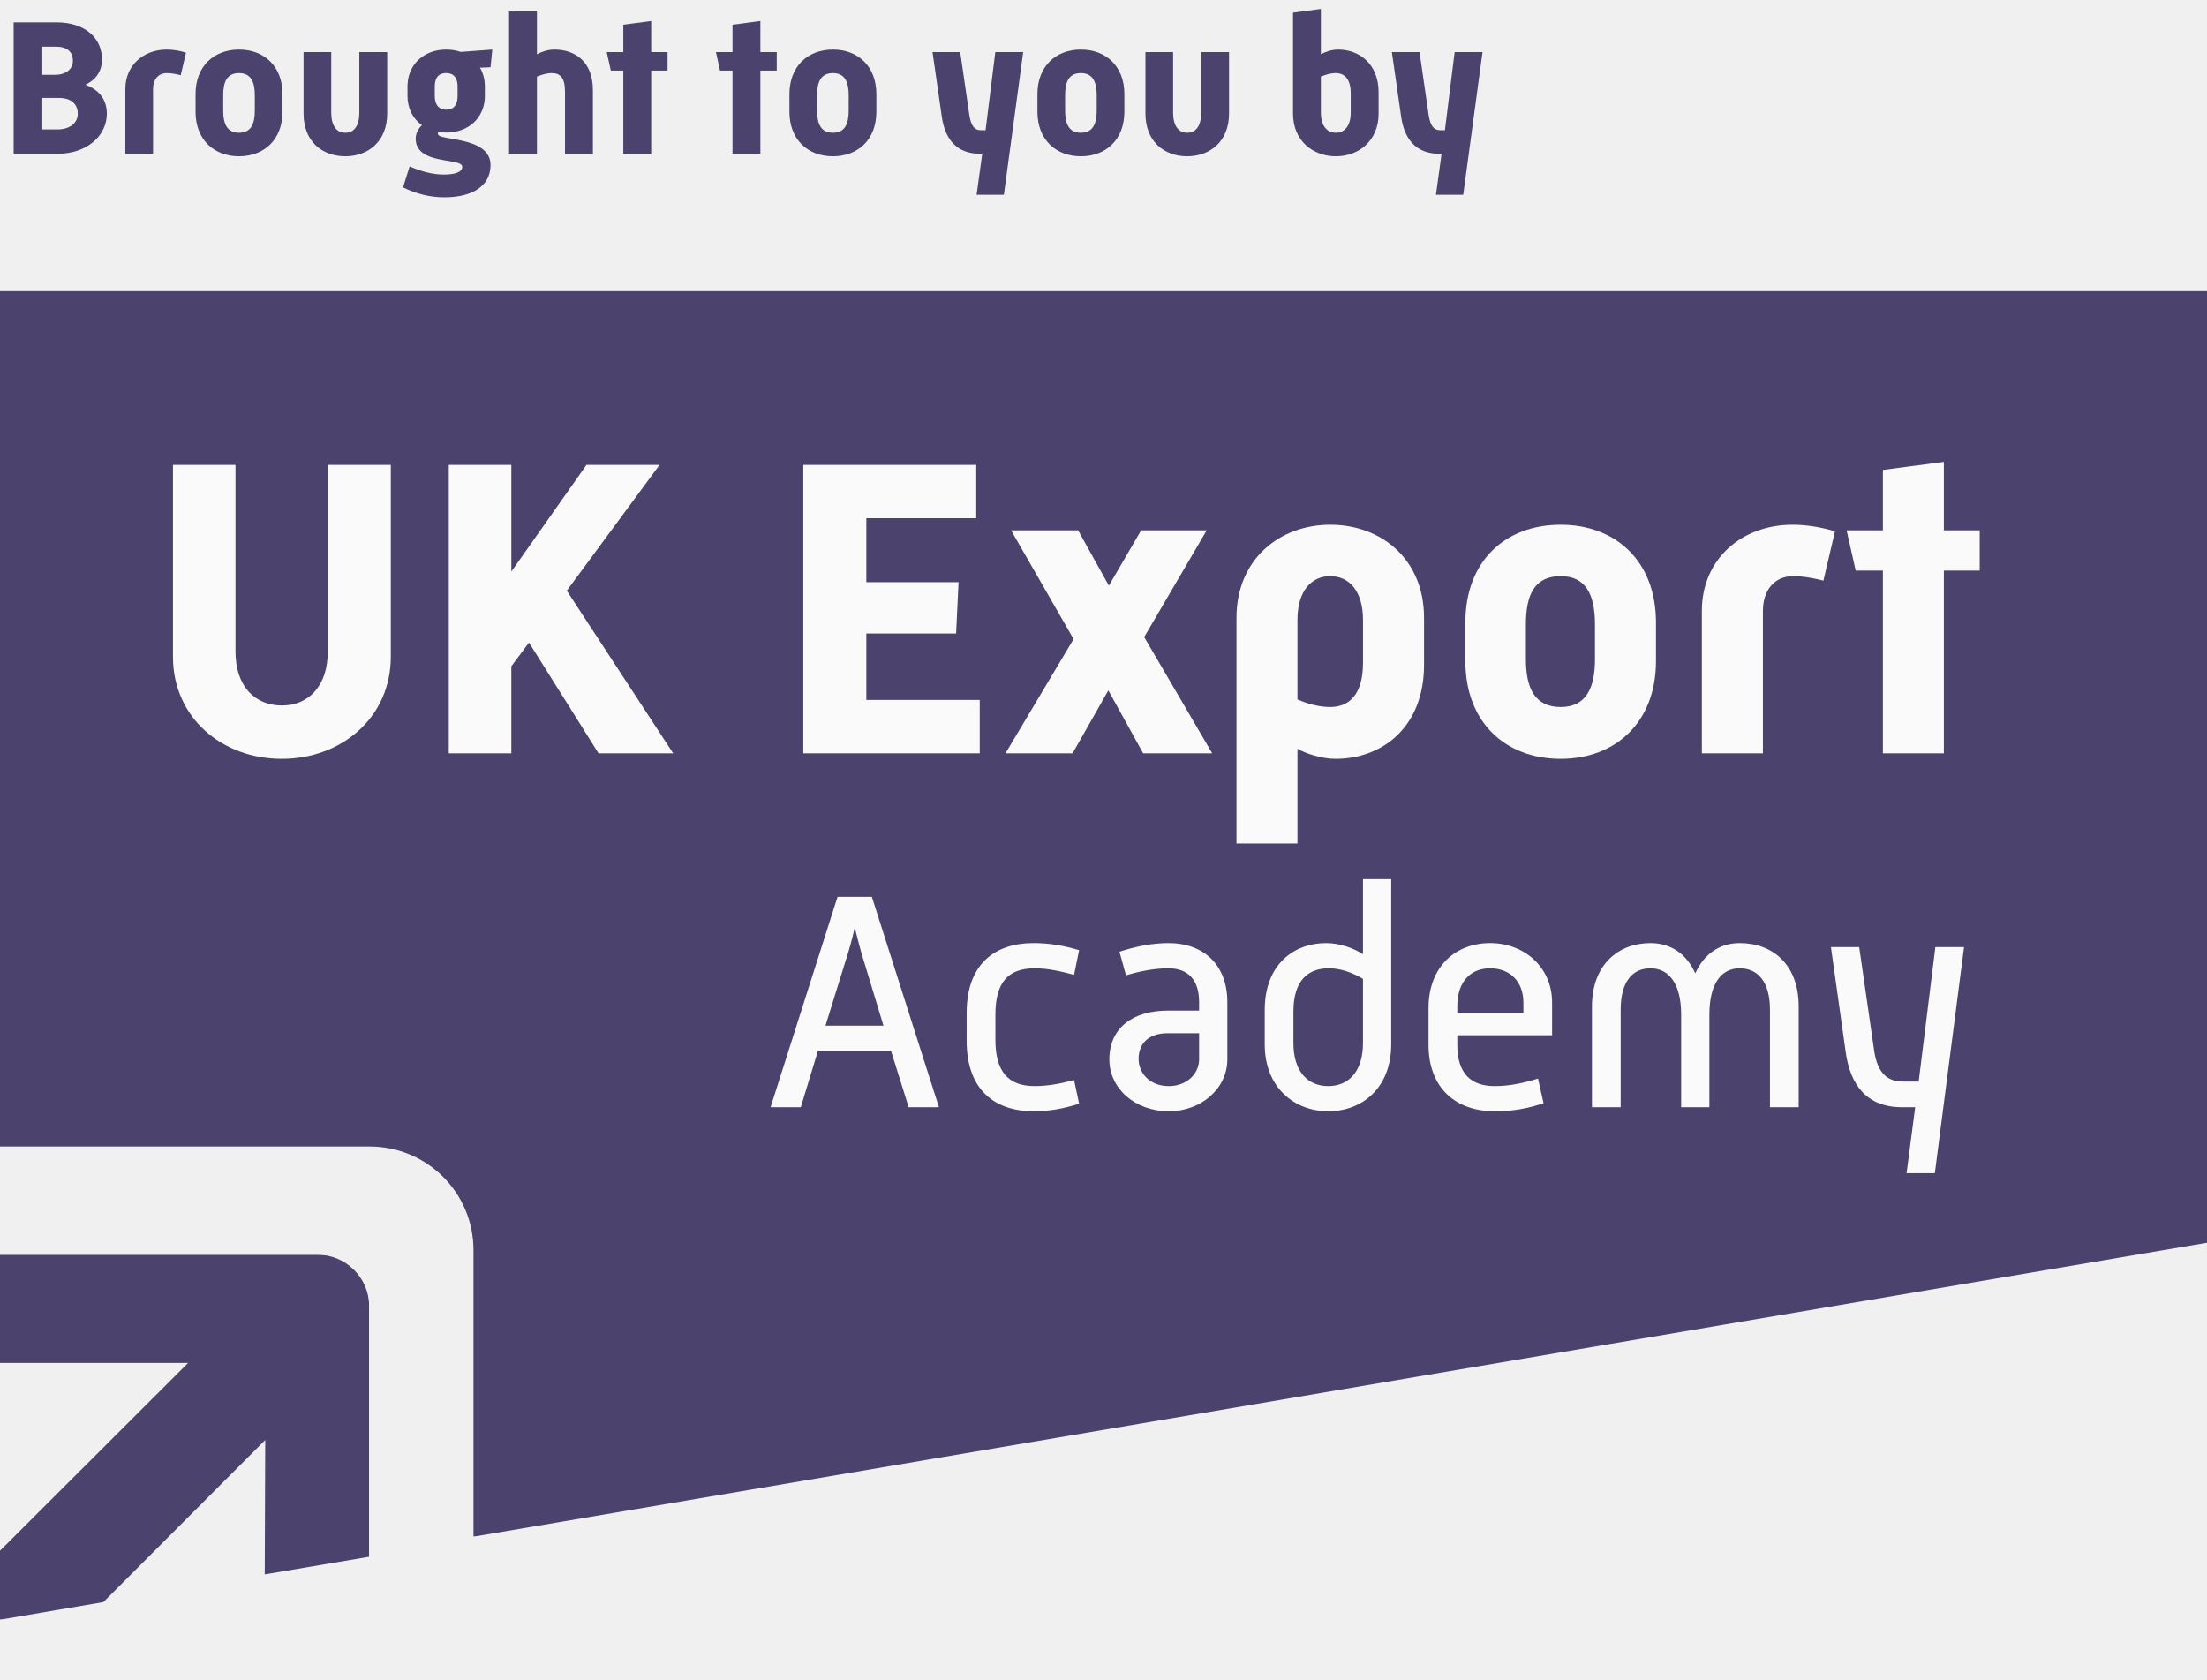
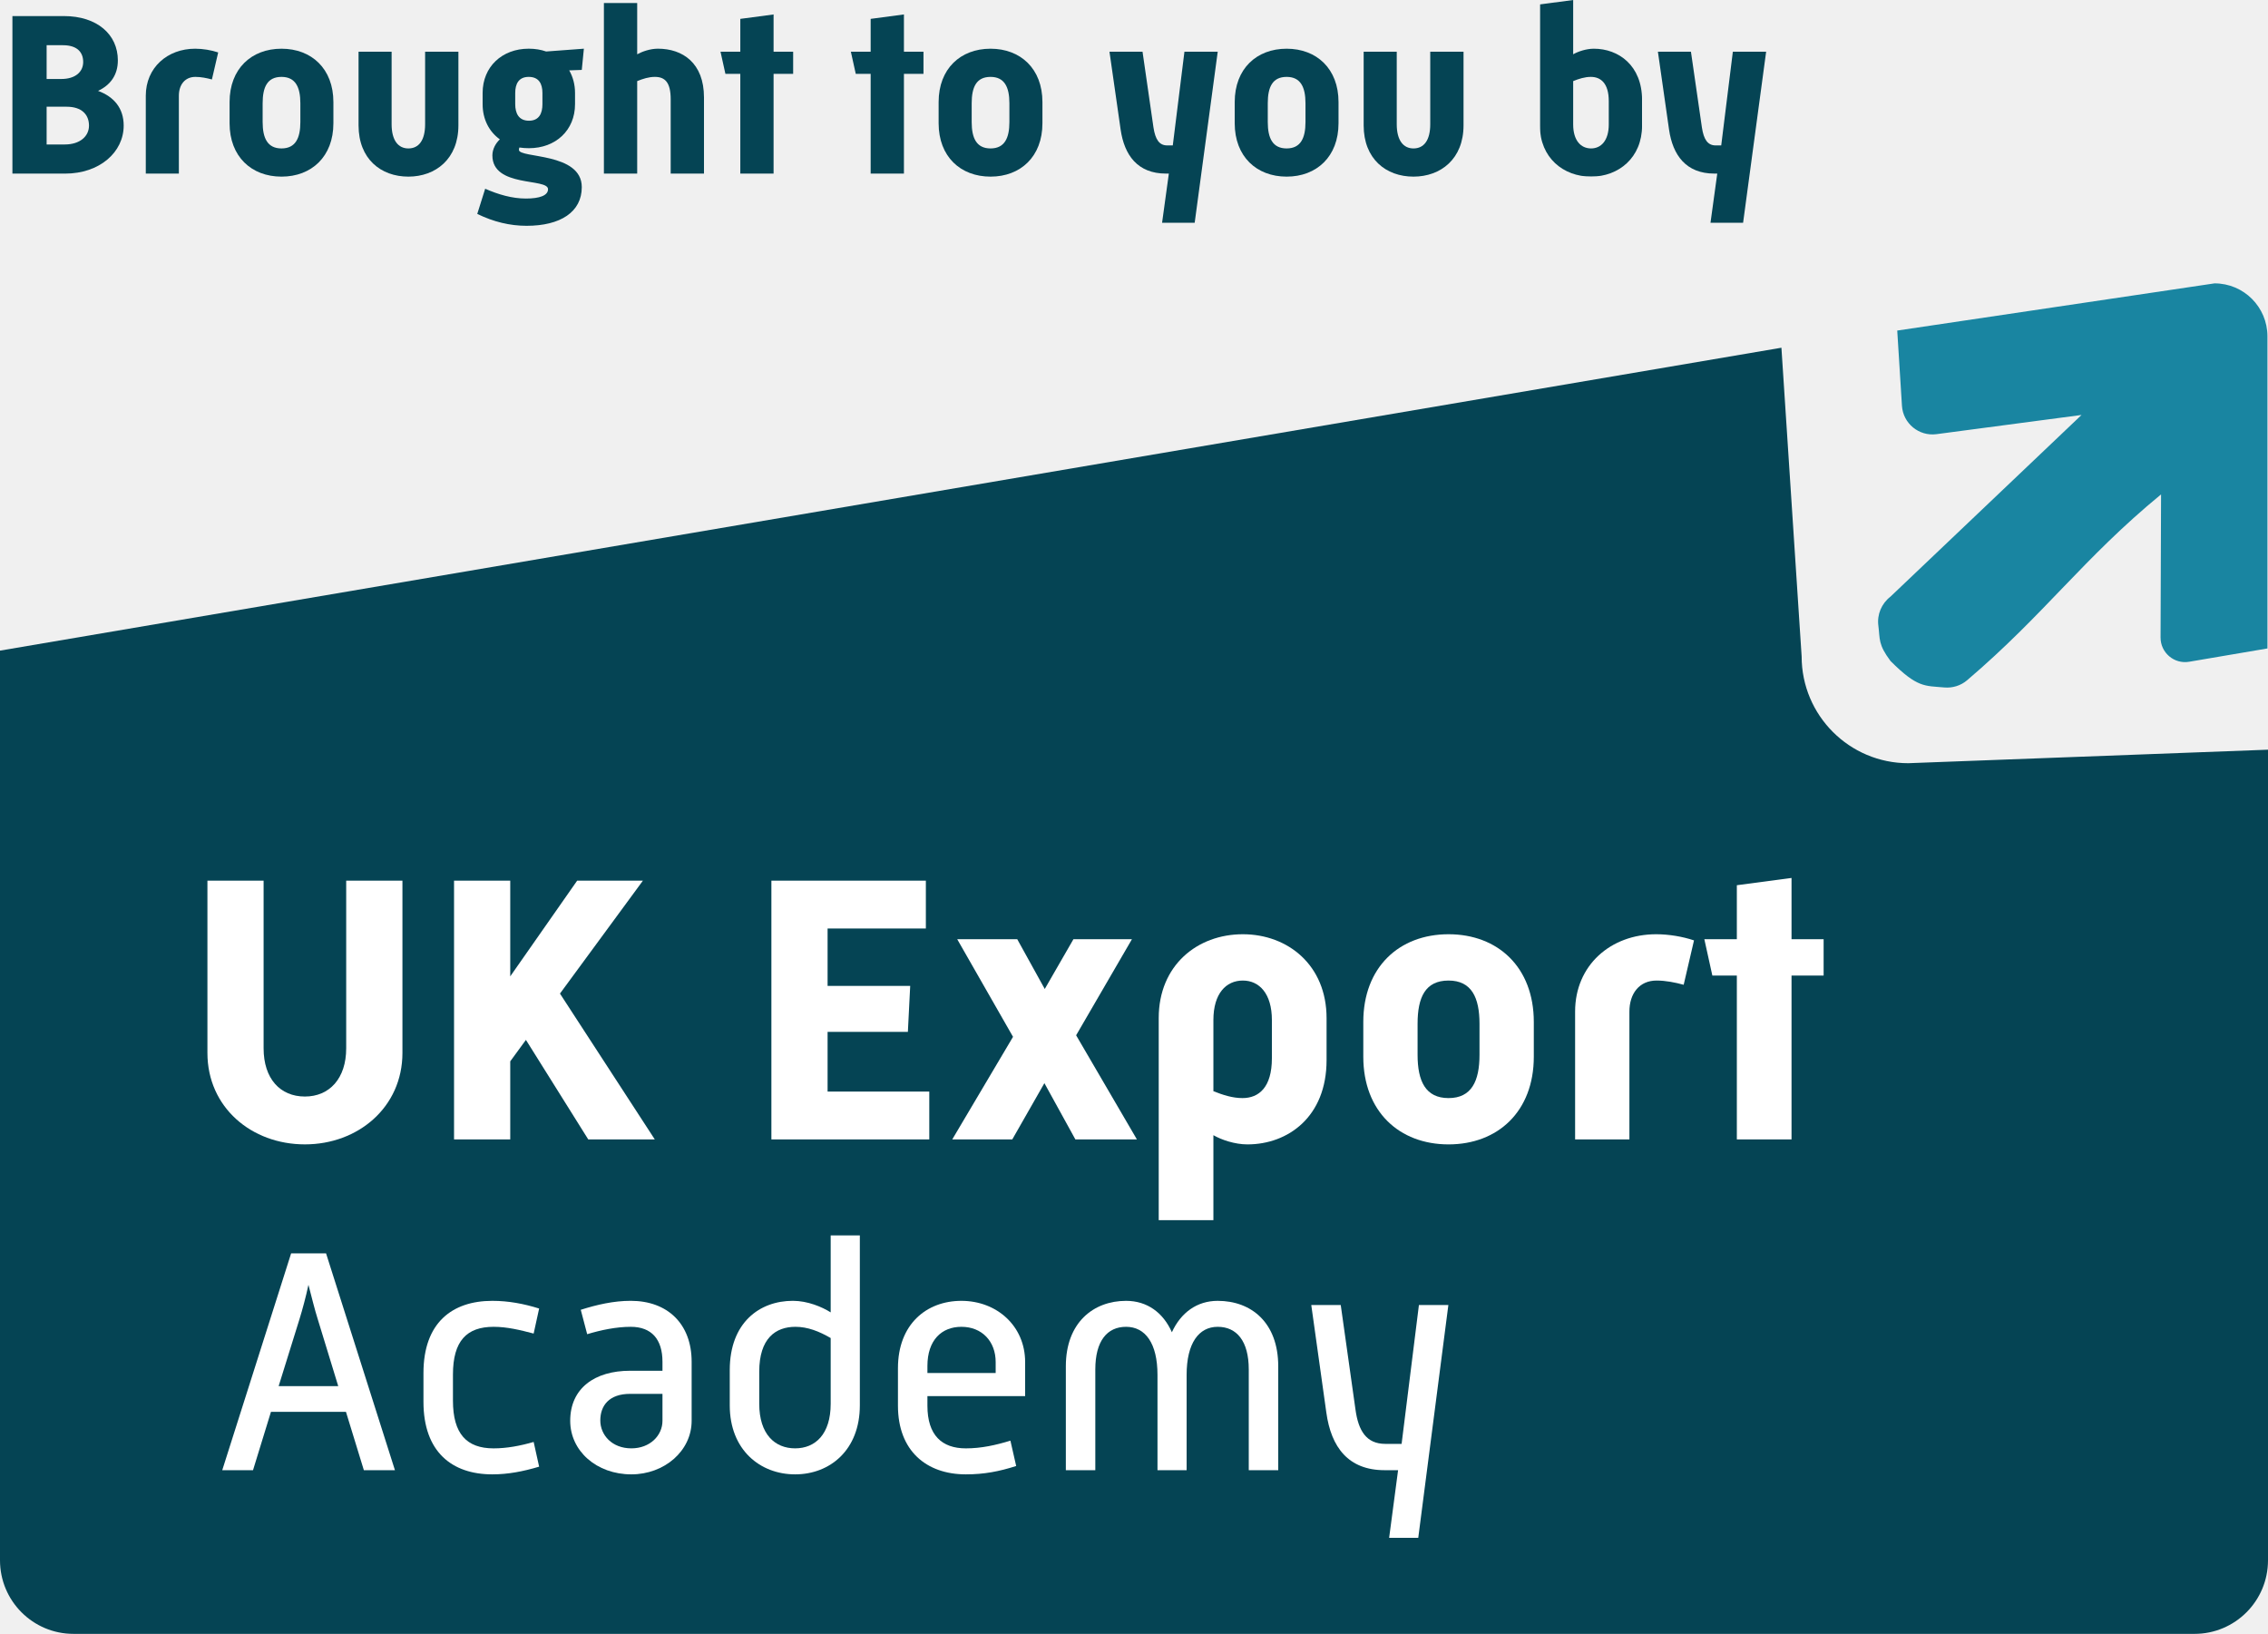
- <svg xmlns="http://www.w3.org/2000/svg" xmlns:xlink="http://www.w3.org/1999/xlink" width="67px" height="51px" viewBox="0 0 67 51" version="1.1">
+ <svg xmlns="http://www.w3.org/2000/svg" xmlns:xlink="http://www.w3.org/1999/xlink" width="118px" height="85px" viewBox="0 0 118 85" version="1.1">
  <defs>
-     <polygon id="path-1" points="0 0.011 67 0.011 67 37.82 0 37.82" />
-     <polygon id="path-3" points="0 0.204 11.206 0.204 11.206 11.281 0 11.281" />
+     <polygon id="path-1" points="0 0 5.316 0 5.316 9.189 0 9.189" />
  </defs>
  <g id="Page-1" stroke="none" stroke-width="1" fill="none" fill-rule="evenodd">
-     <g id="Dashboard-–-learning-started" transform="translate(-578, -304)">
-       <g id="Group-65" transform="translate(578, 304)">
-         <g id="Group-9" transform="translate(0, 8.828931)">
-           <g id="Group-3">
-             <mask id="mask-2" fill="white">
-               <use xlink:href="#path-1" />
-             </mask>
-             <g id="Clip-2" />
-             <path d="M67.018,-0.065 L67.018,28.895 L14.374,37.82 L14.374,29.124 C14.374,27.382 12.966,25.976 11.221,25.976 L-2.72357724e-05,25.976 L-2.72357724e-05,-0.065 L67.018,-0.065 Z" id="Fill-1" fill="#4B426D" mask="url(#mask-2)" />
-           </g>
-           <g id="Group-6" transform="translate(0, 29.05772)">
-             <mask id="mask-4" fill="white">
-               <use xlink:href="#path-3" />
-             </mask>
-             <g id="Clip-5" />
-             <path d="M11.206,1.763 L11.206,1.763 L11.206,9.373 L8.037,9.908 L8.052,5.828 L3.138,10.749 L-0,11.284 L-0,9.19 L5.71,3.489 L-0,3.489 L-0,0.204 L9.644,0.204 C10.501,0.204 11.206,0.907 11.206,1.763" id="Fill-4" fill="#4B426D" mask="url(#mask-4)" />
-           </g>
-           <path d="M5.251,5.284 L5.251,5.284 L7.149,5.284 L7.149,10.953 C7.149,11.977 7.715,12.588 8.557,12.588 C9.384,12.588 9.95,11.977 9.95,10.953 L9.95,5.284 L11.864,5.284 L11.864,11.106 C11.864,12.955 10.364,14.208 8.557,14.208 C6.736,14.208 5.251,12.955 5.251,11.106 L5.251,5.284 Z" id="Fill-7" fill="#FAFAFA" />
+     <g id="Learn-landing-Signed-in" transform="translate(-1154, -200)">
+       <g id="Group-64" transform="translate(1154, 200)">
+         <path d="M0,81.172 L0,33.848 L92.684,18.09 L93.736,34.151 C93.736,37.218 96.22,39.705 99.282,39.705 L118,39.002 L118,81.172 C118,83.287 116.289,85 114.178,85 L3.824,85 C1.711,85 0,83.287 0,81.172" id="Fill-1" fill="#054454" />
+         <path d="M102.344,35.39 C106.384,31.949 108.372,29.061 112.436,25.72 L112.41,33.164 C112.407,33.957 113.118,34.56 113.899,34.427 L117.971,33.735 L117.971,17.497 C117.971,15.975 116.739,14.742 115.219,14.742 L98.71,17.197 L98.955,21.108 C99.013,22.029 99.838,22.707 100.75,22.587 L108.299,21.588 L98.355,31.042 C97.895,31.397 97.652,31.969 97.727,32.545 C97.819,33.261 97.707,33.515 98.36,34.388 C99.762,35.792 100.14,35.671 101.151,35.764 C101.583,35.803 102.014,35.672 102.344,35.39" id="Fill-3" fill="#1985A1" />
+         <path d="M10.792,45.815 L13.715,45.815 L13.715,54.538 C13.715,56.111 14.571,57.046 15.864,57.046 C17.137,57.046 18.012,56.111 18.012,54.538 L18.012,45.815 L20.938,45.815 L20.938,54.776 C20.938,57.604 18.629,59.535 15.864,59.535 C13.079,59.535 10.792,57.604 10.792,54.776 L10.792,45.815 Z" id="Fill-5" fill="#FFFFFF" />
+         <polygon id="Fill-7" fill="#FFFFFF" points="23.623 45.815 26.547 45.815 26.547 50.794 30.029 45.815 33.45 45.815 29.134 51.69 34.067 59.276 30.605 59.276 27.363 54.099 26.547 55.215 26.547 59.276 23.623 59.276" />
+         <polygon id="Fill-9" fill="#FFFFFF" points="40.134 45.815 48.171 45.815 48.171 48.305 43.058 48.305 43.058 51.292 47.356 51.292 47.235 53.682 43.058 53.682 43.058 56.789 48.349 56.789 48.349 59.276 40.134 59.276" />
+         <polygon id="Fill-11" fill="#FFFFFF" points="52.706 53.94 49.802 48.861 52.925 48.861 54.357 51.451 55.849 48.861 58.893 48.861 55.989 53.86 59.151 59.277 55.95 59.277 54.338 56.35 52.667 59.277 49.544 59.277" />
+         <path d="M64.643,57.127 C65.497,57.127 66.174,56.57 66.174,55.055 L66.174,53.065 C66.174,51.691 65.518,51.012 64.663,51.012 C63.787,51.012 63.131,51.691 63.131,53.065 L63.131,56.768 C63.628,56.966 64.126,57.127 64.643,57.127 L64.643,57.127 Z M63.131,63.478 L60.286,63.478 L60.286,52.965 C60.286,50.217 62.295,48.603 64.663,48.603 C67.01,48.603 69.019,50.217 69.019,52.965 L69.019,55.154 C69.019,58.103 67.01,59.536 64.901,59.536 C64.245,59.536 63.548,59.297 63.131,59.057 L63.131,63.478 Z" id="Fill-13" fill="#FFFFFF" />
+         <path d="M75.365,57.127 C76.558,57.127 76.976,56.25 76.976,54.876 L76.976,53.263 C76.976,51.889 76.558,51.012 75.365,51.012 C74.151,51.012 73.754,51.889 73.754,53.263 L73.754,54.876 C73.754,56.25 74.172,57.127 75.365,57.127 L75.365,57.127 Z M70.93,53.165 C70.93,50.317 72.8,48.603 75.365,48.603 C77.93,48.603 79.801,50.317 79.801,53.165 L79.801,54.976 C79.801,57.822 77.93,59.536 75.365,59.536 C72.8,59.536 70.93,57.822 70.93,54.976 L70.93,53.165 Z" id="Fill-15" fill="#FFFFFF" />
+         <path d="M81.95,52.626 C81.95,50.216 83.8,48.603 86.168,48.603 C86.824,48.603 87.541,48.723 88.136,48.923 L87.599,51.232 C87.162,51.112 86.665,51.012 86.187,51.012 C85.291,51.012 84.775,51.69 84.775,52.626 L84.775,59.277 L81.95,59.277 L81.95,52.626 Z" id="Fill-17" fill="#FFFFFF" />
+         <polygon id="Fill-19" fill="#FFFFFF" points="90.365 50.754 89.091 50.754 88.674 48.862 90.365 48.862 90.365 46.053 93.21 45.675 93.21 48.862 94.88 48.862 94.88 50.754 93.21 50.754 93.21 59.278 90.365 59.278" />
+         <path d="M17.598,72.113 L16.531,68.626 C16.38,68.157 16.214,67.474 16.048,66.841 C15.914,67.474 15.731,68.141 15.582,68.626 L14.497,72.113 L17.598,72.113 Z M15.147,65.204 L16.964,65.204 L20.548,76.485 L18.931,76.485 L17.999,73.448 L14.098,73.448 L13.164,76.485 L11.563,76.485 L15.147,65.204 Z" id="Fill-21" fill="#FFFFFF" />
+         <path d="M22.032,71.429 C22.032,68.825 23.515,67.675 25.616,67.675 C26.45,67.675 27.249,67.824 28.05,68.075 L27.765,69.377 C27.067,69.193 26.383,69.026 25.683,69.026 C24.282,69.026 23.566,69.76 23.566,71.511 L23.566,72.864 C23.566,74.598 24.282,75.35 25.683,75.35 C26.365,75.35 27.067,75.218 27.765,75.016 L28.05,76.302 C27.215,76.551 26.432,76.702 25.616,76.702 C23.515,76.702 22.032,75.533 22.032,72.931 L22.032,71.429 Z" id="Fill-23" fill="#FFFFFF" />
+         <path d="M32.85,75.349 C33.818,75.349 34.467,74.682 34.467,73.915 L34.467,72.514 L32.783,72.514 C31.684,72.514 31.233,73.132 31.233,73.898 C31.233,74.648 31.833,75.349 32.85,75.349 M32.783,71.312 L34.467,71.312 L34.467,70.845 C34.467,69.676 33.901,69.026 32.816,69.026 C32.067,69.026 31.267,69.193 30.55,69.41 L30.216,68.141 C31.051,67.874 31.933,67.674 32.816,67.674 C34.734,67.674 35.985,68.875 35.985,70.845 L35.985,73.915 C35.985,75.483 34.567,76.702 32.85,76.702 C31.034,76.702 29.667,75.483 29.667,73.915 C29.667,72.229 30.934,71.312 32.783,71.312" id="Fill-25" fill="#FFFFFF" />
+         <path d="M41.368,75.349 C42.419,75.349 43.219,74.616 43.219,73.03 L43.219,69.61 C42.618,69.26 42.017,69.026 41.385,69.026 C40.351,69.026 39.502,69.627 39.502,71.361 L39.502,73.03 C39.502,74.616 40.317,75.349 41.368,75.349 L41.368,75.349 Z M37.968,71.277 C37.968,68.809 39.518,67.674 41.252,67.674 C42.017,67.674 42.769,67.99 43.219,68.275 L43.219,64.271 L44.736,64.271 L44.736,73.113 C44.736,75.433 43.184,76.702 41.368,76.702 C39.552,76.702 37.968,75.433 37.968,73.113 L37.968,71.277 Z" id="Fill-27" fill="#FFFFFF" />
+         <path d="M51.803,71.429 L51.803,70.861 C51.803,69.777 51.086,69.026 50.02,69.026 C48.985,69.026 48.252,69.726 48.252,71.061 L48.252,71.429 L51.803,71.429 Z M46.719,71.178 C46.719,68.892 48.202,67.675 50.02,67.675 C51.854,67.675 53.336,68.975 53.336,70.861 L53.336,72.63 L48.252,72.63 L48.252,73.131 C48.252,74.666 49.003,75.35 50.254,75.35 C51.054,75.35 51.803,75.183 52.57,74.949 L52.87,76.267 C51.986,76.551 51.202,76.702 50.254,76.702 C48.187,76.702 46.719,75.467 46.719,73.131 L46.719,71.178 Z" id="Fill-29" fill="#FFFFFF" />
+         <path d="M55.454,71.078 C55.454,68.809 56.887,67.675 58.587,67.675 C59.688,67.675 60.521,68.292 60.971,69.309 C61.437,68.292 62.272,67.675 63.355,67.675 C65.105,67.675 66.504,68.809 66.504,71.078 L66.504,76.485 L64.971,76.485 L64.971,71.245 C64.971,69.759 64.338,69.026 63.355,69.026 C62.371,69.026 61.738,69.877 61.738,71.528 L61.738,76.485 L60.222,76.485 L60.222,71.528 C60.222,69.877 59.587,69.026 58.587,69.026 C57.604,69.026 56.987,69.759 56.987,71.245 L56.987,76.485 L55.454,76.485 L55.454,71.078 Z" id="Fill-31" fill="#FFFFFF" />
+         <path d="M68.223,67.891 L69.756,67.891 L70.523,73.33 C70.674,74.433 71.089,75.116 72.073,75.116 L72.923,75.116 L73.824,67.891 L75.356,67.891 L73.789,80.005 L72.274,80.005 L72.74,76.485 L72.04,76.485 C70.157,76.485 69.255,75.299 69.006,73.481 L68.223,67.891 Z" id="Fill-33" fill="#FFFFFF" />
+         <path d="M3.371,7.516 C4.158,7.516 4.63,7.092 4.63,6.534 C4.63,5.964 4.255,5.552 3.467,5.552 L2.426,5.552 L2.426,7.516 L3.371,7.516 Z M3.189,4.109 C3.928,4.109 4.328,3.734 4.328,3.224 C4.328,2.727 4.025,2.352 3.274,2.352 L2.426,2.352 L2.426,4.109 L3.189,4.109 Z M0.646,9.032 L0.646,0.836 L3.322,0.836 C5.054,0.836 6.132,1.794 6.132,3.14 C6.132,3.904 5.744,4.425 5.102,4.728 C5.926,5.031 6.435,5.625 6.435,6.534 C6.435,7.916 5.187,9.032 3.383,9.032 L0.646,9.032 Z" id="Fill-35" fill="#054454" />
+         <path d="M7.585,4.982 C7.585,3.516 8.712,2.534 10.153,2.534 C10.553,2.534 10.988,2.606 11.352,2.728 L11.025,4.134 C10.758,4.061 10.456,4 10.165,4 C9.62,4 9.306,4.413 9.306,4.982 L9.306,9.031 L7.585,9.031 L7.585,4.982 Z" id="Fill-37" fill="#054454" />
+         <path d="M14.646,7.722 C15.373,7.722 15.627,7.189 15.627,6.352 L15.627,5.371 C15.627,4.534 15.373,4 14.646,4 C13.907,4 13.665,4.534 13.665,5.371 L13.665,6.352 C13.665,7.189 13.919,7.722 14.646,7.722 L14.646,7.722 Z M11.945,5.31 C11.945,3.576 13.083,2.534 14.646,2.534 C16.208,2.534 17.346,3.576 17.346,5.31 L17.346,6.413 C17.346,8.146 16.208,9.189 14.646,9.189 C13.083,9.189 11.945,8.146 11.945,6.413 L11.945,5.31 Z" id="Fill-39" fill="#054454" />
+         <path d="M18.655,2.691 L20.375,2.691 L20.375,6.461 C20.375,7.298 20.714,7.722 21.247,7.722 C21.792,7.722 22.118,7.298 22.118,6.461 L22.118,2.691 L23.85,2.691 L23.85,6.522 C23.85,8.268 22.663,9.189 21.247,9.189 C19.817,9.189 18.655,8.268 18.655,6.522 L18.655,2.691 Z" id="Fill-41" fill="#054454" />
+         <path d="M28.222,5.419 L28.222,4.837 C28.222,4.364 28.041,4 27.508,4 C26.987,4 26.806,4.364 26.806,4.837 L26.806,5.419 C26.806,5.892 26.987,6.28 27.52,6.28 C28.053,6.28 28.222,5.892 28.222,5.419 M27.362,10.329 C28.077,10.329 28.513,10.171 28.513,9.843 C28.513,9.25 25.618,9.771 25.618,8.086 C25.618,7.759 25.788,7.455 26.006,7.25 C25.449,6.85 25.11,6.207 25.11,5.419 L25.11,4.837 C25.11,3.467 26.127,2.533 27.508,2.533 C27.835,2.533 28.138,2.582 28.416,2.679 L30.378,2.533 L30.269,3.637 L29.615,3.661 C29.809,4 29.918,4.4 29.918,4.837 L29.918,5.419 C29.918,6.777 28.913,7.71 27.52,7.71 C27.351,7.71 27.181,7.698 27.024,7.674 C27.011,7.71 26.999,7.746 26.999,7.795 C26.999,8.243 30.269,7.916 30.269,9.734 C30.269,11.032 29.155,11.747 27.398,11.747 C26.527,11.747 25.679,11.541 24.831,11.129 L25.243,9.819 C25.933,10.122 26.648,10.329 27.362,10.329" id="Fill-43" fill="#054454" />
+         <path d="M31.42,0.157 L33.152,0.157 L33.152,2.824 C33.418,2.679 33.83,2.533 34.229,2.533 C35.513,2.533 36.627,3.273 36.627,5.067 L36.627,9.032 L34.895,9.032 L34.895,5.164 C34.895,4.279 34.593,4 34.072,4 C33.757,4 33.454,4.097 33.152,4.219 L33.152,9.032 L31.42,9.032 L31.42,0.157 Z" id="Fill-45" fill="#054454" />
+         <polygon id="Fill-47" fill="#054454" points="38.517 3.843 37.742 3.843 37.487 2.691 38.517 2.691 38.517 0.982 40.248 0.751 40.248 2.691 41.266 2.691 41.266 3.843 40.248 3.843 40.248 9.031 38.517 9.031" />
+         <polygon id="Fill-49" fill="#054454" points="45.299 3.843 44.524 3.843 44.269 2.691 45.299 2.691 45.299 0.982 47.03 0.751 47.03 2.691 48.047 2.691 48.047 3.843 47.03 3.843 47.03 9.031 45.299 9.031" />
+         <path d="M51.536,7.722 C52.263,7.722 52.517,7.189 52.517,6.352 L52.517,5.371 C52.517,4.534 52.263,4 51.536,4 C50.797,4 50.555,4.534 50.555,5.371 L50.555,6.352 C50.555,7.189 50.809,7.722 51.536,7.722 L51.536,7.722 Z M48.835,5.31 C48.835,3.576 49.973,2.534 51.536,2.534 C53.098,2.534 54.236,3.576 54.236,5.31 L54.236,6.413 C54.236,8.146 53.098,9.189 51.536,9.189 C49.973,9.189 48.835,8.146 48.835,6.413 L48.835,5.31 Z" id="Fill-51" fill="#054454" />
+         <path d="M57.724,2.691 L59.444,2.691 L60.013,6.631 C60.11,7.261 60.316,7.565 60.728,7.565 L61.018,7.565 L61.624,2.691 L63.356,2.691 L62.157,11.589 L60.461,11.589 L60.813,9.031 L60.667,9.031 C59.177,9.031 58.499,8.062 58.306,6.752 L57.724,2.691 Z" id="Fill-53" fill="#054454" />
+         <path d="M66.941,7.722 C67.668,7.722 67.922,7.189 67.922,6.352 L67.922,5.371 C67.922,4.534 67.668,4 66.941,4 C66.202,4 65.96,4.534 65.96,5.371 L65.96,6.352 C65.96,7.189 66.214,7.722 66.941,7.722 L66.941,7.722 Z M64.24,5.31 C64.24,3.576 65.379,2.534 66.941,2.534 C68.503,2.534 69.641,3.576 69.641,5.31 L69.641,6.413 C69.641,8.146 68.503,9.189 66.941,9.189 C65.379,9.189 64.24,8.146 64.24,6.413 L64.24,5.31 Z" id="Fill-55" fill="#054454" />
+         <path d="M70.949,2.691 L72.67,2.691 L72.67,6.461 C72.67,7.298 73.008,7.722 73.541,7.722 C74.086,7.722 74.413,7.298 74.413,6.461 L74.413,2.691 L76.145,2.691 L76.145,6.522 C76.145,8.268 74.958,9.189 73.541,9.189 C72.112,9.189 70.949,8.268 70.949,6.522 L70.949,2.691 Z" id="Fill-57" fill="#054454" />
+         <g id="Group-61" transform="translate(80.11761, 0)">
+           <mask id="mask-2" fill="white">
+             <use xlink:href="#path-1" />
+           </mask>
+           <g id="Clip-60" />
+           <path d="M2.664,7.722 C3.185,7.722 3.584,7.31 3.584,6.474 L3.584,5.261 C3.584,4.34 3.173,4 2.652,4 C2.337,4 2.035,4.097 1.732,4.219 L1.732,6.474 C1.732,7.31 2.131,7.722 2.664,7.722 L2.664,7.722 Z M0,0.23 L1.732,-9.89972741e-05 L1.732,2.824 C1.986,2.679 2.41,2.534 2.81,2.534 C4.093,2.534 5.316,3.406 5.316,5.201 L5.316,6.534 C5.316,8.207 4.093,9.189 2.664,9.189 C1.223,9.189 0,8.207 0,6.534 L0,0.23 Z" id="Fill-59" fill="#054454" mask="url(#mask-2)" />
        </g>
-         <polygon id="Fill-10" fill="#FAFAFA" points="13.624 14.113 13.624 14.113 15.523 14.113 15.523 17.352 17.804 14.113 20.023 14.113 17.207 17.932 20.437 22.87 18.171 22.87 16.059 19.507 15.523 20.226 15.523 22.87 13.624 22.87" />
-         <polygon id="Fill-11" fill="#FAFAFA" points="24.386 14.113 24.386 14.113 29.637 14.113 29.637 15.732 26.3 15.732 26.3 17.674 29.1 17.674 29.025 19.232 26.3 19.232 26.3 21.248 29.743 21.248 29.743 22.87 24.386 22.87" />
-         <polygon id="Fill-12" fill="#FAFAFA" points="32.592 19.401 32.592 19.401 30.694 16.099 32.729 16.099 33.663 17.779 34.643 16.099 36.633 16.099 34.735 19.34 36.8 22.869 34.704 22.869 33.647 20.959 32.561 22.869 30.524 22.869" />
-         <g id="Group-19" transform="translate(37.31301, 15.88969)" fill="#FAFAFA">
-           <path d="M3.071,5.574 L3.071,5.574 C3.622,5.574 4.065,5.222 4.065,4.228 L4.065,2.93 C4.065,2.042 3.636,1.601 3.071,1.601 C2.503,1.601 2.075,2.042 2.075,2.93 L2.075,5.344 C2.397,5.481 2.734,5.574 3.071,5.574 L3.071,5.574 Z M2.075,9.716 L2.075,9.716 L0.224,9.716 L0.224,2.867 C0.224,1.081 1.54,0.04 3.071,0.04 C4.616,0.04 5.918,1.081 5.918,2.867 L5.918,4.289 C5.918,6.216 4.616,7.147 3.238,7.147 C2.81,7.147 2.35,6.994 2.075,6.842 L2.075,9.716 Z" id="Fill-13" />
-           <path d="M10.067,5.574 L10.067,5.574 C10.832,5.574 11.107,5.008 11.107,4.122 L11.107,3.067 C11.107,2.165 10.832,1.601 10.067,1.601 C9.271,1.601 9.01,2.165 9.01,3.067 L9.01,4.122 C9.01,5.008 9.285,5.574 10.067,5.574 L10.067,5.574 Z M7.173,3.006 L7.173,3.006 C7.173,1.142 8.383,0.04 10.067,0.04 C11.734,0.04 12.959,1.142 12.959,3.006 L12.959,4.183 C12.959,6.033 11.734,7.147 10.067,7.147 C8.383,7.147 7.173,6.033 7.173,4.183 L7.173,3.006 Z" id="Fill-15" />
-           <path d="M14.352,2.654 L14.352,2.654 C14.352,1.081 15.563,0.04 17.108,0.04 C17.536,0.04 17.995,0.118 18.393,0.24 L18.042,1.737 C17.75,1.662 17.43,1.601 17.124,1.601 C16.542,1.601 16.206,2.042 16.206,2.654 L16.206,6.98 L14.352,6.98 L14.352,2.654 Z" id="Fill-17" />
-         </g>
-         <polygon id="Fill-20" fill="#FAFAFA" points="57.161 17.321 57.161 17.321 56.335 17.321 56.059 16.099 57.161 16.099 57.161 14.266 59.012 14.021 59.012 16.099 60.1 16.099 60.1 17.321 59.012 17.321 59.012 22.87 57.161 22.87" />
-         <g id="Group-35" transform="translate(23.15041, 26.48082)" fill="#FAFAFA">
-           <path d="M3.67,4.656 L3.67,4.656 L3.072,2.685 C2.98,2.41 2.888,2.027 2.797,1.677 C2.721,2.027 2.613,2.41 2.521,2.685 L1.909,4.656 L3.67,4.656 Z M2.276,0.744 L2.276,0.744 L3.317,0.744 L5.354,7.132 L4.435,7.132 L3.899,5.42 L1.68,5.42 L1.16,7.132 L0.242,7.132 L2.276,0.744 Z" id="Fill-21" />
-           <path d="M6.195,4.274 L6.195,4.274 C6.195,2.792 7.037,2.149 8.231,2.149 C8.707,2.149 9.15,2.226 9.609,2.364 L9.456,3.113 C9.058,3.006 8.66,2.914 8.262,2.914 C7.466,2.914 7.068,3.327 7.068,4.32 L7.068,5.084 C7.068,6.062 7.466,6.49 8.262,6.49 C8.66,6.49 9.058,6.413 9.456,6.306 L9.609,7.025 C9.135,7.178 8.69,7.254 8.231,7.254 C7.037,7.254 6.195,6.597 6.195,5.115 L6.195,4.274 Z" id="Fill-23" />
-           <path d="M12.333,6.49 L12.333,6.49 C12.884,6.49 13.252,6.108 13.252,5.68 L13.252,4.885 L12.303,4.885 C11.676,4.885 11.415,5.237 11.415,5.665 C11.415,6.093 11.752,6.49 12.333,6.49 M12.303,4.198 L12.303,4.198 L13.252,4.198 L13.252,3.938 C13.252,3.281 12.931,2.914 12.319,2.914 C11.891,2.914 11.431,3.006 11.033,3.128 L10.833,2.41 C11.309,2.257 11.813,2.149 12.319,2.149 C13.405,2.149 14.109,2.822 14.109,3.938 L14.109,5.68 C14.109,6.566 13.313,7.254 12.333,7.254 C11.309,7.254 10.527,6.566 10.527,5.68 C10.527,4.717 11.248,4.198 12.303,4.198" id="Fill-25" />
-           <path d="M17.172,6.49 L17.172,6.49 C17.768,6.49 18.227,6.077 18.227,5.176 L18.227,3.235 C17.891,3.036 17.54,2.914 17.187,2.914 C16.591,2.914 16.115,3.25 16.115,4.228 L16.115,5.176 C16.115,6.077 16.574,6.49 17.172,6.49 L17.172,6.49 Z M15.244,4.182 L15.244,4.182 C15.244,2.792 16.131,2.149 17.111,2.149 C17.54,2.149 17.968,2.318 18.227,2.486 L18.227,0.208 L19.084,0.208 L19.084,5.222 C19.084,6.536 18.213,7.254 17.172,7.254 C16.146,7.254 15.244,6.536 15.244,5.222 L15.244,4.182 Z" id="Fill-27" />
-           <path d="M23.097,4.274 L23.097,4.274 L23.097,3.953 C23.097,3.327 22.699,2.914 22.086,2.914 C21.503,2.914 21.09,3.311 21.09,4.06 L21.09,4.274 L23.097,4.274 Z M20.217,4.121 L20.217,4.121 C20.217,2.838 21.06,2.149 22.086,2.149 C23.127,2.149 23.968,2.883 23.968,3.953 L23.968,4.947 L21.09,4.947 L21.09,5.237 C21.09,6.108 21.503,6.49 22.223,6.49 C22.682,6.49 23.097,6.398 23.54,6.261 L23.709,7.01 C23.203,7.178 22.76,7.254 22.223,7.254 C21.044,7.254 20.217,6.551 20.217,5.237 L20.217,4.121 Z" id="Fill-29" />
-           <path d="M25.178,4.075 L25.178,4.075 C25.178,2.792 25.989,2.149 26.954,2.149 C27.58,2.149 28.056,2.486 28.315,3.067 C28.576,2.486 29.05,2.149 29.664,2.149 C30.658,2.149 31.454,2.792 31.454,4.075 L31.454,7.132 L30.582,7.132 L30.582,4.167 C30.582,3.327 30.215,2.914 29.664,2.914 C29.097,2.914 28.743,3.388 28.743,4.32 L28.743,7.132 L27.886,7.132 L27.886,4.32 C27.886,3.388 27.519,2.914 26.954,2.914 C26.403,2.914 26.05,3.327 26.05,4.167 L26.05,7.132 L25.178,7.132 L25.178,4.075 Z" id="Fill-31" />
-           <path d="M32.433,2.271 L32.433,2.271 L33.291,2.271 L33.735,5.344 C33.811,5.97 34.056,6.352 34.607,6.352 L35.097,6.352 L35.603,2.271 L36.474,2.271 L35.587,9.134 L34.729,9.134 L34.991,7.132 L34.593,7.132 C33.521,7.132 33.015,6.459 32.878,5.435 L32.433,2.271 Z" id="Fill-33" />
-         </g>
-         <g id="Group-64" transform="translate(0.272358, 0.138771)" fill="#4B426D">
-           <path d="M1.473,3.791 C1.858,3.791 2.089,3.585 2.089,3.313 C2.089,3.036 1.905,2.835 1.521,2.835 L1.012,2.835 L1.012,3.791 L1.473,3.791 Z M1.385,2.133 C1.746,2.133 1.941,1.95 1.941,1.703 C1.941,1.461 1.793,1.278 1.426,1.278 L1.012,1.278 L1.012,2.133 L1.385,2.133 Z M0.142,4.529 L0.142,0.54 L1.45,0.54 C2.296,0.54 2.823,1.006 2.823,1.661 C2.823,2.033 2.633,2.287 2.32,2.434 C2.722,2.582 2.971,2.871 2.971,3.313 C2.971,3.986 2.361,4.529 1.479,4.529 L0.142,4.529 Z" id="Fill-36" />
-           <path d="M3.533,2.558 C3.533,1.844 4.084,1.366 4.788,1.366 C4.983,1.366 5.196,1.402 5.374,1.461 L5.214,2.145 C5.084,2.11 4.936,2.08 4.794,2.08 C4.528,2.08 4.374,2.281 4.374,2.558 L4.374,4.529 L3.533,4.529 L3.533,2.558 Z" id="Fill-38" />
-           <path d="M6.984,3.892 C7.339,3.892 7.463,3.632 7.463,3.225 L7.463,2.747 C7.463,2.34 7.339,2.08 6.984,2.08 C6.623,2.08 6.504,2.34 6.504,2.747 L6.504,3.225 C6.504,3.632 6.629,3.892 6.984,3.892 L6.984,3.892 Z M5.664,2.717 C5.664,1.874 6.22,1.366 6.984,1.366 C7.747,1.366 8.304,1.874 8.304,2.717 L8.304,3.254 C8.304,4.098 7.747,4.606 6.984,4.606 C6.22,4.606 5.664,4.098 5.664,3.254 L5.664,2.717 Z" id="Fill-40" />
-           <path d="M8.943,1.443 L9.783,1.443 L9.783,3.278 C9.783,3.685 9.949,3.892 10.21,3.892 C10.476,3.892 10.636,3.685 10.636,3.278 L10.636,1.443 L11.482,1.443 L11.482,3.308 C11.482,4.157 10.902,4.606 10.21,4.606 C9.511,4.606 8.943,4.157 8.943,3.308 L8.943,1.443 Z" id="Fill-42" />
-           <path d="M13.619,2.771 L13.619,2.487 C13.619,2.257 13.53,2.08 13.27,2.08 C13.015,2.08 12.926,2.257 12.926,2.487 L12.926,2.771 C12.926,3.001 13.015,3.19 13.276,3.19 C13.536,3.19 13.619,3.001 13.619,2.771 M13.199,5.16 C13.548,5.16 13.761,5.084 13.761,4.924 C13.761,4.635 12.347,4.889 12.347,4.069 C12.347,3.909 12.429,3.762 12.536,3.662 C12.264,3.467 12.098,3.154 12.098,2.771 L12.098,2.487 C12.098,1.821 12.595,1.366 13.27,1.366 C13.43,1.366 13.577,1.39 13.714,1.437 L14.672,1.366 L14.619,1.903 L14.299,1.915 C14.394,2.08 14.447,2.275 14.447,2.487 L14.447,2.771 C14.447,3.432 13.956,3.886 13.276,3.886 C13.193,3.886 13.11,3.88 13.033,3.868 C13.027,3.886 13.021,3.904 13.021,3.927 C13.021,4.145 14.619,3.986 14.619,4.871 C14.619,5.503 14.074,5.851 13.216,5.851 C12.79,5.851 12.376,5.751 11.962,5.55 L12.163,4.913 C12.501,5.06 12.85,5.16 13.199,5.16" id="Fill-44" />
-           <path d="M15.182,0.21 L16.028,0.21 L16.028,1.508 C16.158,1.437 16.359,1.366 16.555,1.366 C17.182,1.366 17.727,1.726 17.727,2.599 L17.727,4.529 L16.88,4.529 L16.88,2.647 C16.88,2.216 16.732,2.08 16.478,2.08 C16.324,2.08 16.176,2.127 16.028,2.186 L16.028,4.529 L15.182,4.529 L15.182,0.21 Z" id="Fill-46" />
-           <polygon id="Fill-48" points="18.65 2.004 18.271 2.004 18.147 1.443 18.65 1.443 18.65 0.611 19.496 0.499 19.496 1.443 19.993 1.443 19.993 2.004 19.496 2.004 19.496 4.529 18.65 4.529" />
-           <polygon id="Fill-50" points="21.965 2.004 21.586 2.004 21.462 1.443 21.965 1.443 21.965 0.611 22.811 0.499 22.811 1.443 23.308 1.443 23.308 2.004 22.811 2.004 22.811 4.529 21.965 4.529" />
-           <path d="M25.013,3.892 C25.368,3.892 25.492,3.632 25.492,3.225 L25.492,2.747 C25.492,2.34 25.368,2.08 25.013,2.08 C24.652,2.08 24.533,2.34 24.533,2.747 L24.533,3.225 C24.533,3.632 24.657,3.892 25.013,3.892 L25.013,3.892 Z M23.693,2.717 C23.693,1.874 24.249,1.366 25.013,1.366 C25.776,1.366 26.332,1.874 26.332,2.717 L26.332,3.254 C26.332,4.098 25.776,4.606 25.013,4.606 C24.249,4.606 23.693,4.098 23.693,3.254 L23.693,2.717 Z" id="Fill-52" />
-           <path d="M28.037,1.443 L28.878,1.443 L29.156,3.361 C29.203,3.667 29.304,3.815 29.505,3.815 L29.647,3.815 L29.943,1.443 L30.789,1.443 L30.203,5.774 L29.375,5.774 L29.547,4.529 L29.475,4.529 C28.747,4.529 28.416,4.057 28.321,3.42 L28.037,1.443 Z" id="Fill-54" />
-           <path d="M32.541,3.892 C32.896,3.892 33.021,3.632 33.021,3.225 L33.021,2.747 C33.021,2.34 32.896,2.08 32.541,2.08 C32.18,2.08 32.062,2.34 32.062,2.747 L32.062,3.225 C32.062,3.632 32.186,3.892 32.541,3.892 L32.541,3.892 Z M31.222,2.717 C31.222,1.874 31.778,1.366 32.541,1.366 C33.305,1.366 33.861,1.874 33.861,2.717 L33.861,3.254 C33.861,4.098 33.305,4.606 32.541,4.606 C31.778,4.606 31.222,4.098 31.222,3.254 L31.222,2.717 Z" id="Fill-56" />
-           <path d="M34.501,1.443 L35.341,1.443 L35.341,3.278 C35.341,3.685 35.507,3.892 35.767,3.892 C36.034,3.892 36.193,3.685 36.193,3.278 L36.193,1.443 L37.039,1.443 L37.039,3.308 C37.039,4.157 36.46,4.606 35.767,4.606 C35.069,4.606 34.501,4.157 34.501,3.308 L34.501,1.443 Z" id="Fill-58" />
-           <path d="M40.283,3.892 C40.538,3.892 40.733,3.691 40.733,3.284 L40.733,2.694 C40.733,2.246 40.532,2.08 40.277,2.08 C40.124,2.08 39.975,2.127 39.827,2.186 L39.827,3.284 C39.827,3.691 40.023,3.892 40.283,3.892 L40.283,3.892 Z M38.981,0.245 L39.827,0.133 L39.827,1.508 C39.952,1.437 40.159,1.366 40.354,1.366 C40.981,1.366 41.579,1.791 41.579,2.664 L41.579,3.314 C41.579,4.128 40.981,4.606 40.283,4.606 C39.579,4.606 38.981,4.128 38.981,3.314 L38.981,0.245 Z" id="Fill-60" />
-           <path d="M41.982,1.443 L42.822,1.443 L43.1,3.361 C43.148,3.667 43.249,3.815 43.45,3.815 L43.592,3.815 L43.888,1.443 L44.734,1.443 L44.148,5.774 L43.32,5.774 L43.491,4.529 L43.42,4.529 C42.692,4.529 42.361,4.057 42.266,3.42 L41.982,1.443 Z" id="Fill-62" />
-         </g>
+         <path d="M86.258,2.691 L87.977,2.691 L88.547,6.631 C88.643,7.261 88.85,7.565 89.261,7.565 L89.552,7.565 L90.157,2.691 L91.889,2.691 L90.69,11.589 L88.994,11.589 L89.346,9.031 L89.2,9.031 C87.711,9.031 87.032,8.062 86.839,6.752 L86.258,2.691 Z" id="Fill-62" fill="#054454" />
      </g>
    </g>
  </g>
</svg>
